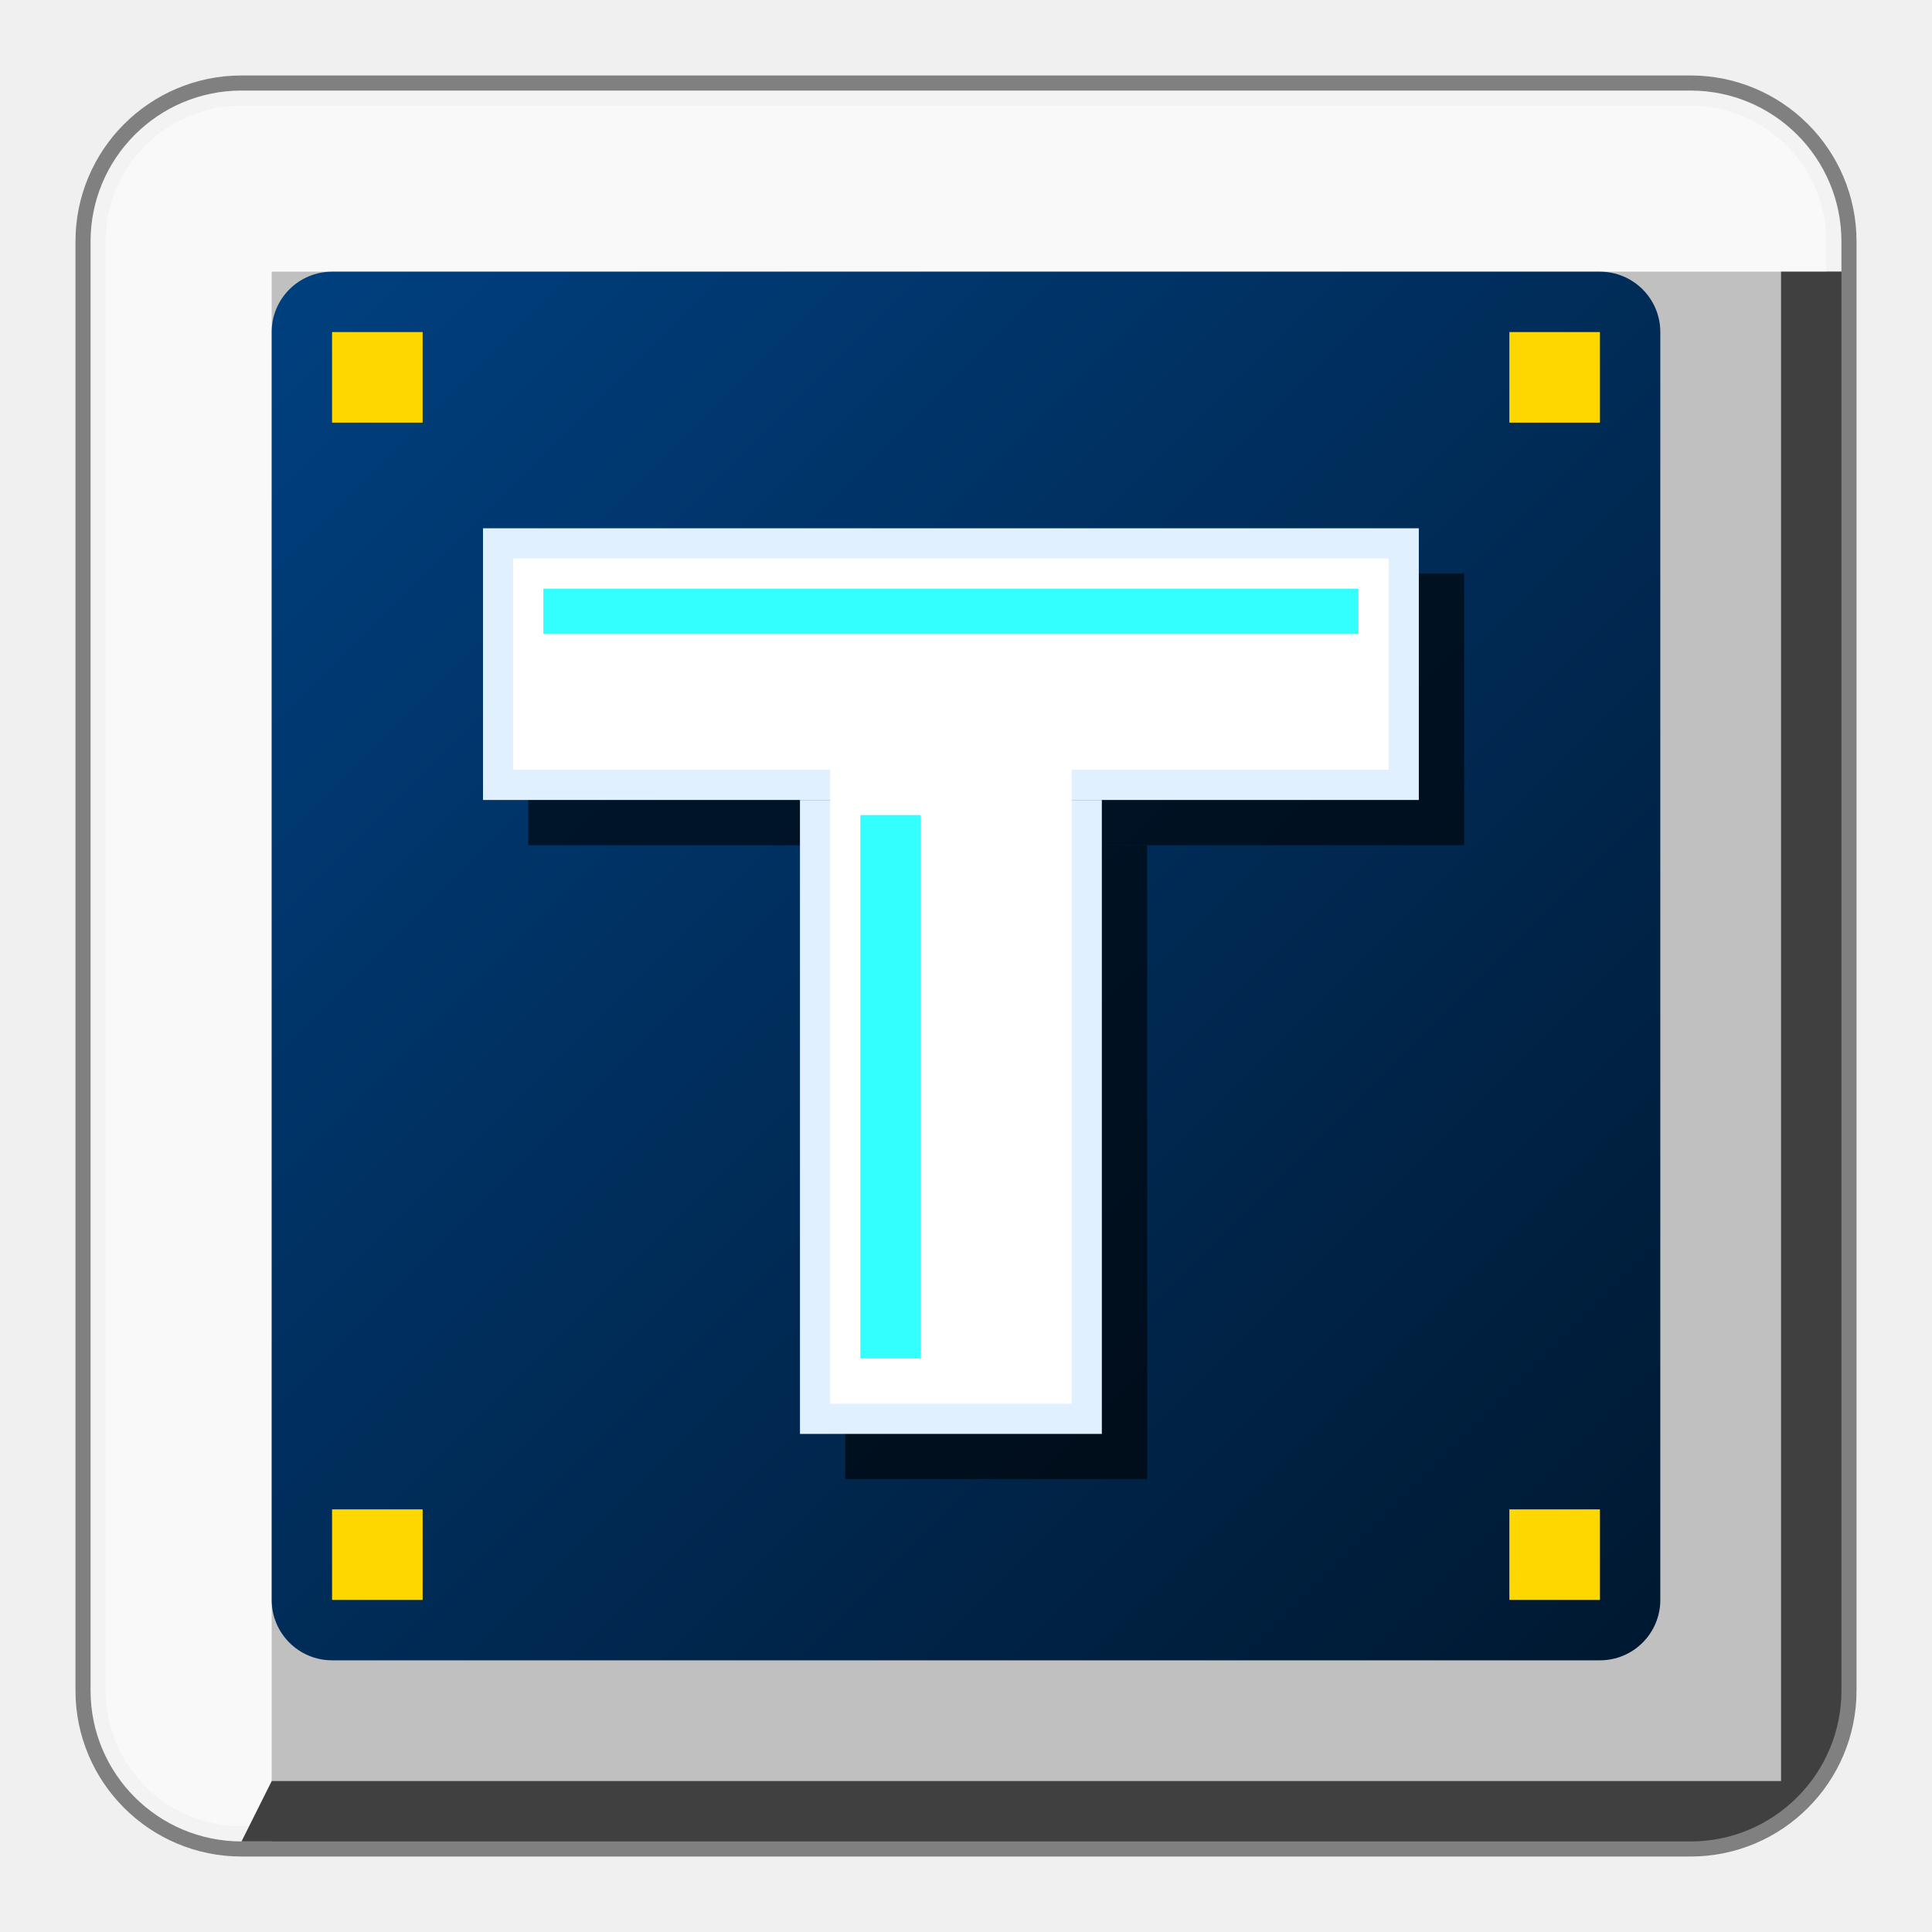
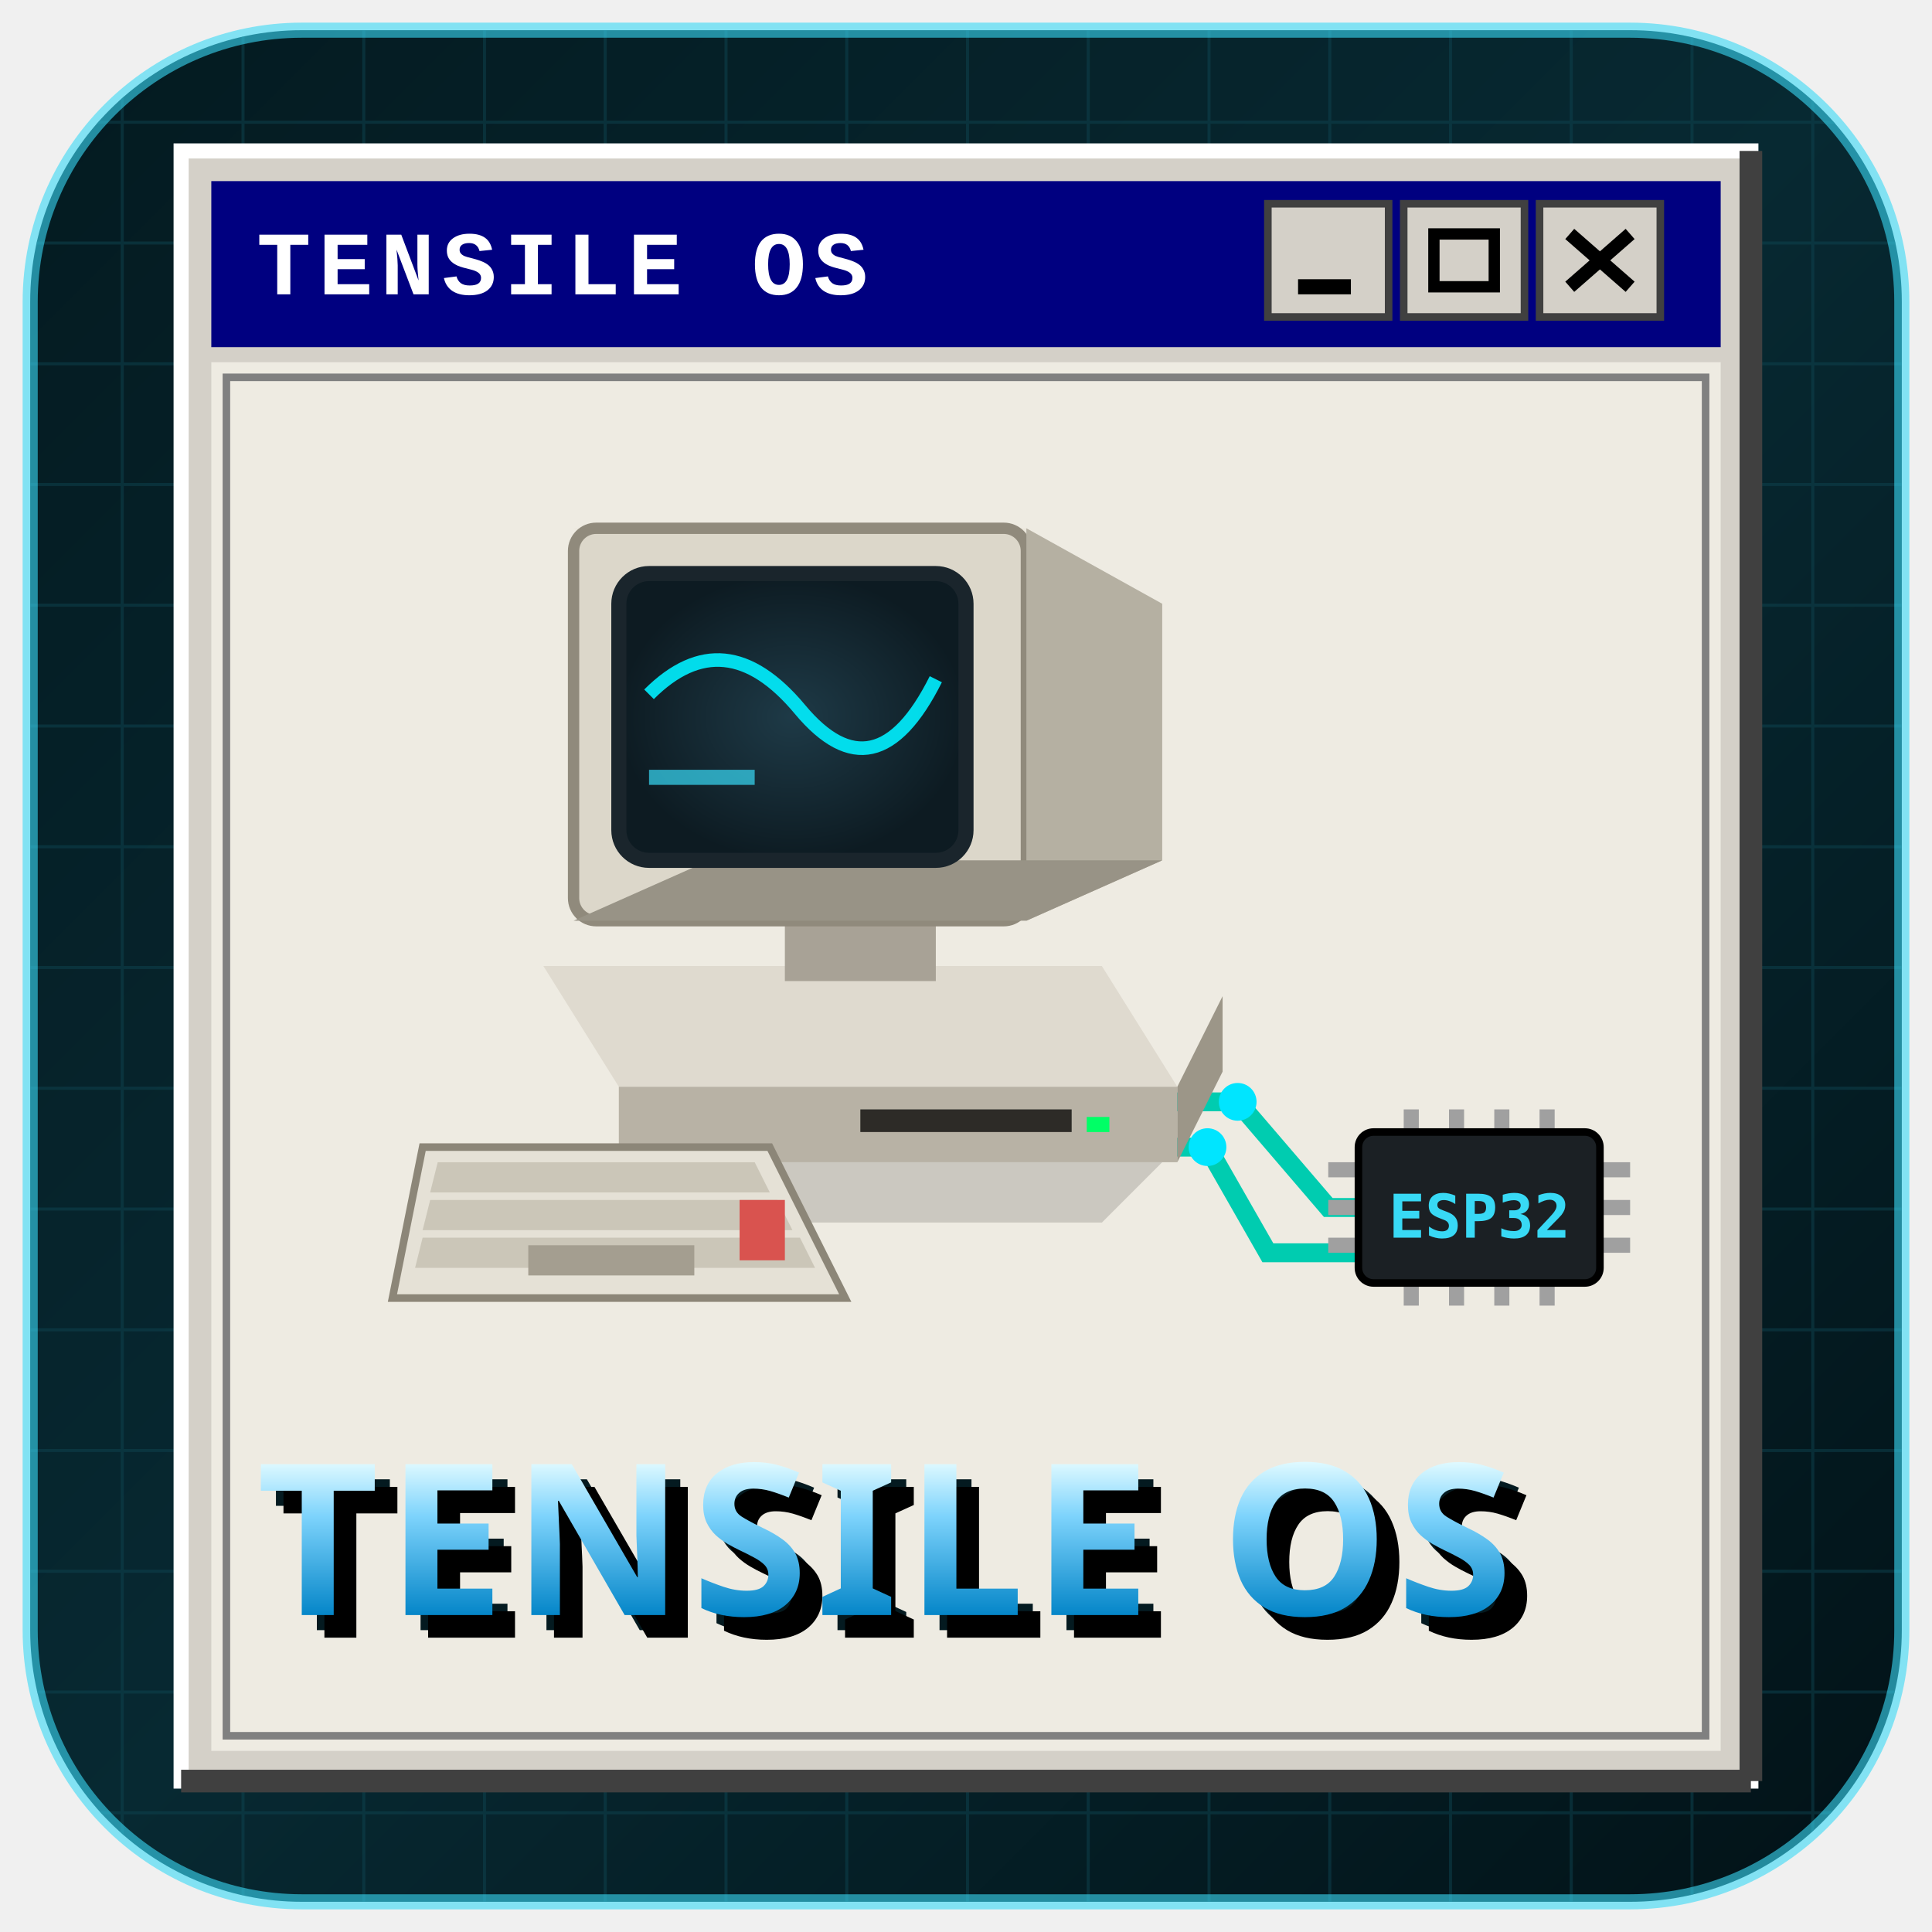
- <svg xmlns="http://www.w3.org/2000/svg" viewBox="0 0 128 128" width="128" height="128">
+ <svg xmlns="http://www.w3.org/2000/svg" viewBox="0 0 256 256" width="256" height="256">
  <defs>
-     <linearGradient id="chipGrad" x1="0%" y1="0%" x2="100%" y2="100%">
-       <stop offset="0%" stop-color="#004080" />
-       <stop offset="100%" stop-color="#001830" />
+     <linearGradient id="bgGrad" x1="0%" y1="0%" x2="100%" y2="100%">
+       <stop offset="0%" stop-color="#041a20" />
+       <stop offset="50%" stop-color="#072932" />
+       <stop offset="100%" stop-color="#021217" />
    </linearGradient>
-     <filter id="retroShadow" x="-10%" y="-10%" width="130%" height="130%">
-       <feDropShadow dx="3" dy="4" stdDeviation="0" flood-color="#000000" flood-opacity="0.8" />
-     </filter>
+     <pattern id="techGrid" width="16" height="16" patternUnits="userSpaceOnUse">
+       <path d="M 16 0 L 0 0 0 16" fill="none" stroke="#0e434f" stroke-width="0.8" opacity="0.5" />
+     </pattern>
+     <linearGradient id="iceCyan" x1="0%" y1="0%" x2="0%" y2="100%">
+       <stop offset="0%" stop-color="#e0faff" />
+       <stop offset="35%" stop-color="#7dd3fc" />
+       <stop offset="100%" stop-color="#0284c7" />
+     </linearGradient>
+     <radialGradient id="screenGlow" cx="50%" cy="50%" r="50%">
+       <stop offset="0%" stop-color="#1e3a47" />
+       <stop offset="100%" stop-color="#0d1b22" />
+     </radialGradient>
  </defs>
-   <rect x="6" y="6" width="116" height="116" rx="10" fill="#c0c0c0" stroke="#808080" stroke-width="2" />
-   <path d="M6,16 A10,10 0 0,1 16,6 L112,6 A10,10 0 0,1 122,16 L122,18 L18,18 L18,122 L16,122 A10,10 0 0,1 6,112 Z" fill="#ffffff" opacity="0.9" />
-   <path d="M122,112 A10,10 0 0,1 112,122 L16,122 L18,118 L118,118 L118,18 L122,18 Z" fill="#404040" />
-   <rect x="18" y="18" width="92" height="92" rx="4" fill="url(#chipGrad)" />
-   <rect x="22" y="22" width="6" height="6" fill="#ffd700" />
-   <rect x="100" y="22" width="6" height="6" fill="#ffd700" />
-   <rect x="22" y="100" width="6" height="6" fill="#ffd700" />
-   <rect x="100" y="100" width="6" height="6" fill="#ffd700" />
-   <g fill="#000000" opacity="0.6">
-     <rect x="35" y="38" width="62" height="18" />
-     <rect x="56" y="56" width="20" height="42" />
+   <rect x="4" y="4" width="248" height="248" rx="36" fill="url(#bgGrad)" />
+   <rect x="4" y="4" width="248" height="248" rx="36" fill="url(#techGrid)" />
+   <rect x="4" y="4" width="248" height="248" rx="36" fill="none" stroke="#38d9f5" stroke-width="2" opacity="0.6" />
+   <g id="retro-window" transform="translate(24, 20)">
+     <rect x="0" y="0" width="208" height="216" fill="#d4d0c8" stroke="#ffffff" stroke-width="2" />
+     <line x1="208" y1="0" x2="208" y2="216" stroke="#404040" stroke-width="3" />
+     <line x1="0" y1="216" x2="208" y2="216" stroke="#404040" stroke-width="3" />
+     <rect x="4" y="4" width="200" height="22" fill="#000080" />
+     <text x="10" y="19" fill="#ffffff" font-family="'Courier New', Courier, monospace" font-size="12" font-weight="900" letter-spacing="1">TENSILE OS</text>
+     <g transform="translate(144, 7)">
+       <rect x="0" y="0" width="16" height="15" fill="#d4d0c8" stroke="#404040" stroke-width="1" />
+       <line x1="4" y1="11" x2="11" y2="11" stroke="#000000" stroke-width="2" />
+       <rect x="18" y="0" width="16" height="15" fill="#d4d0c8" stroke="#404040" stroke-width="1" />
+       <rect x="22" y="4" width="8" height="7" fill="none" stroke="#000000" stroke-width="1.5" />
+       <rect x="36" y="0" width="16" height="15" fill="#d4d0c8" stroke="#404040" stroke-width="1" />
+       <path d="M 40,4 L 48,11 M 48,4 L 40,11" stroke="#000000" stroke-width="1.8" />
+     </g>
+     <rect x="4" y="28" width="200" height="184" fill="#eeebe2" />
+     <rect x="6" y="30" width="196" height="180" fill="none" stroke="#808080" stroke-width="1" />
+     <path d="M 120,126 L 140,126 L 152,140 L 168,140" fill="none" stroke="#00ccb0" stroke-width="2.5" stroke-linecap="round" />
+     <path d="M 120,132 L 136,132 L 144,146 L 168,146" fill="none" stroke="#00ccb0" stroke-width="2.5" stroke-linecap="round" />
+     <circle cx="140" cy="126" r="2.5" fill="#00e5ff" />
+     <circle cx="136" cy="132" r="2.5" fill="#00e5ff" />
+     <g transform="translate(156, 130)">
+       <rect x="-4" y="4" width="4" height="2" fill="#a0a0a0" />
+       <rect x="-4" y="9" width="4" height="2" fill="#a0a0a0" />
+       <rect x="-4" y="14" width="4" height="2" fill="#a0a0a0" />
+       <rect x="32" y="4" width="4" height="2" fill="#a0a0a0" />
+       <rect x="32" y="9" width="4" height="2" fill="#a0a0a0" />
+       <rect x="32" y="14" width="4" height="2" fill="#a0a0a0" />
+       <rect x="6" y="-3" width="2" height="3" fill="#a0a0a0" />
+       <rect x="12" y="-3" width="2" height="3" fill="#a0a0a0" />
+       <rect x="18" y="-3" width="2" height="3" fill="#a0a0a0" />
+       <rect x="24" y="-3" width="2" height="3" fill="#a0a0a0" />
+       <rect x="6" y="20" width="2" height="3" fill="#a0a0a0" />
+       <rect x="12" y="20" width="2" height="3" fill="#a0a0a0" />
+       <rect x="18" y="20" width="2" height="3" fill="#a0a0a0" />
+       <rect x="24" y="20" width="2" height="3" fill="#a0a0a0" />
+       <rect x="0" y="0" width="32" height="20" rx="2" fill="#1b2024" stroke="#000000" stroke-width="1" />
+       <text x="4" y="14" fill="#38d9f5" font-family="monospace" font-size="8" font-weight="bold">ESP32</text>
+     </g>
+     <g transform="translate(38, 40)">
+       <polygon points="12,94 92,94 84,102 4,102" fill="#000000" opacity="0.15" />
+       <polygon points="10,68 84,68 94,84 20,84" fill="#dfdacf" />
+       <polygon points="94,84 20,84 20,94 94,94" fill="#b8b2a5" />
+       <polygon points="94,84 100,72 100,82 94,94" fill="#9c9688" />
+       <rect x="52" y="87" width="28" height="3" fill="#2d2b27" />
+       <rect x="82" y="88" width="3" height="2" fill="#00ff66" />
+       <rect x="42" y="58" width="20" height="12" fill="#a8a296" />
+       <polygon points="14,10 74,10 88,18 28,18" fill="#ebe7dc" />
+       <rect x="14" y="10" width="60" height="52" rx="3" fill="#dcd7ca" stroke="#908a7c" stroke-width="1.5" />
+       <polygon points="74,10 92,20 92,54 74,62" fill="#b5b0a2" />
+       <polygon points="14,62 74,62 92,54 32,54" fill="#989386" />
+       <rect x="20" y="16" width="46" height="38" rx="4" fill="url(#screenGlow)" stroke="#1a252c" stroke-width="2" />
+       <path d="M 24,32 Q 34,22 44,34 T 62,30" fill="none" stroke="#00f0ff" stroke-width="1.8" opacity="0.9" />
+       <rect x="24" y="42" width="14" height="2" fill="#38d9f5" opacity="0.7" />
+       <g transform="translate(-16, 80)">
+         <polygon points="10,12 56,12 66,32 6,32" fill="#e5e1d6" stroke="#8c8678" stroke-width="1" />
+         <polygon points="12,14 54,14 56,18 11,18" fill="#cbc6b8" />
+         <polygon points="11,19 57,19 59,23 10,23" fill="#cbc6b8" />
+         <polygon points="10,24 60,24 62,28 9,28" fill="#cbc6b8" />
+         <rect x="24" y="25" width="22" height="4" fill="#a49e90" />
+         <rect x="52" y="19" width="6" height="8" fill="#d9534f" />
+       </g>
+     </g>
+     <g transform="translate(10, 168)">
+       <text x="2" y="28" fill="#041a20" font-family="'Impact', 'Arial Black', sans-serif" font-size="28" font-weight="900" letter-spacing="1">TENSILE OS</text>
+       <text x="3" y="29" fill="#000000" font-family="'Impact', 'Arial Black', sans-serif" font-size="28" font-weight="900" letter-spacing="1">TENSILE OS</text>
+       <text x="0" y="26" fill="url(#iceCyan)" font-family="'Impact', 'Arial Black', sans-serif" font-size="28" font-weight="900" letter-spacing="1">TENSILE OS</text>
+     </g>
  </g>
-   <g fill="#e0f0ff">
-     <rect x="32" y="35" width="62" height="18" />
-     <rect x="53" y="53" width="20" height="42" />
-   </g>
-   <g fill="#ffffff">
-     <rect x="34" y="37" width="58" height="14" />
-     <rect x="55" y="51" width="16" height="42" />
-   </g>
-   <rect x="57" y="54" width="4" height="36" fill="#00ffff" opacity="0.8" />
-   <rect x="36" y="39" width="54" height="3" fill="#00ffff" opacity="0.8" />
</svg>
